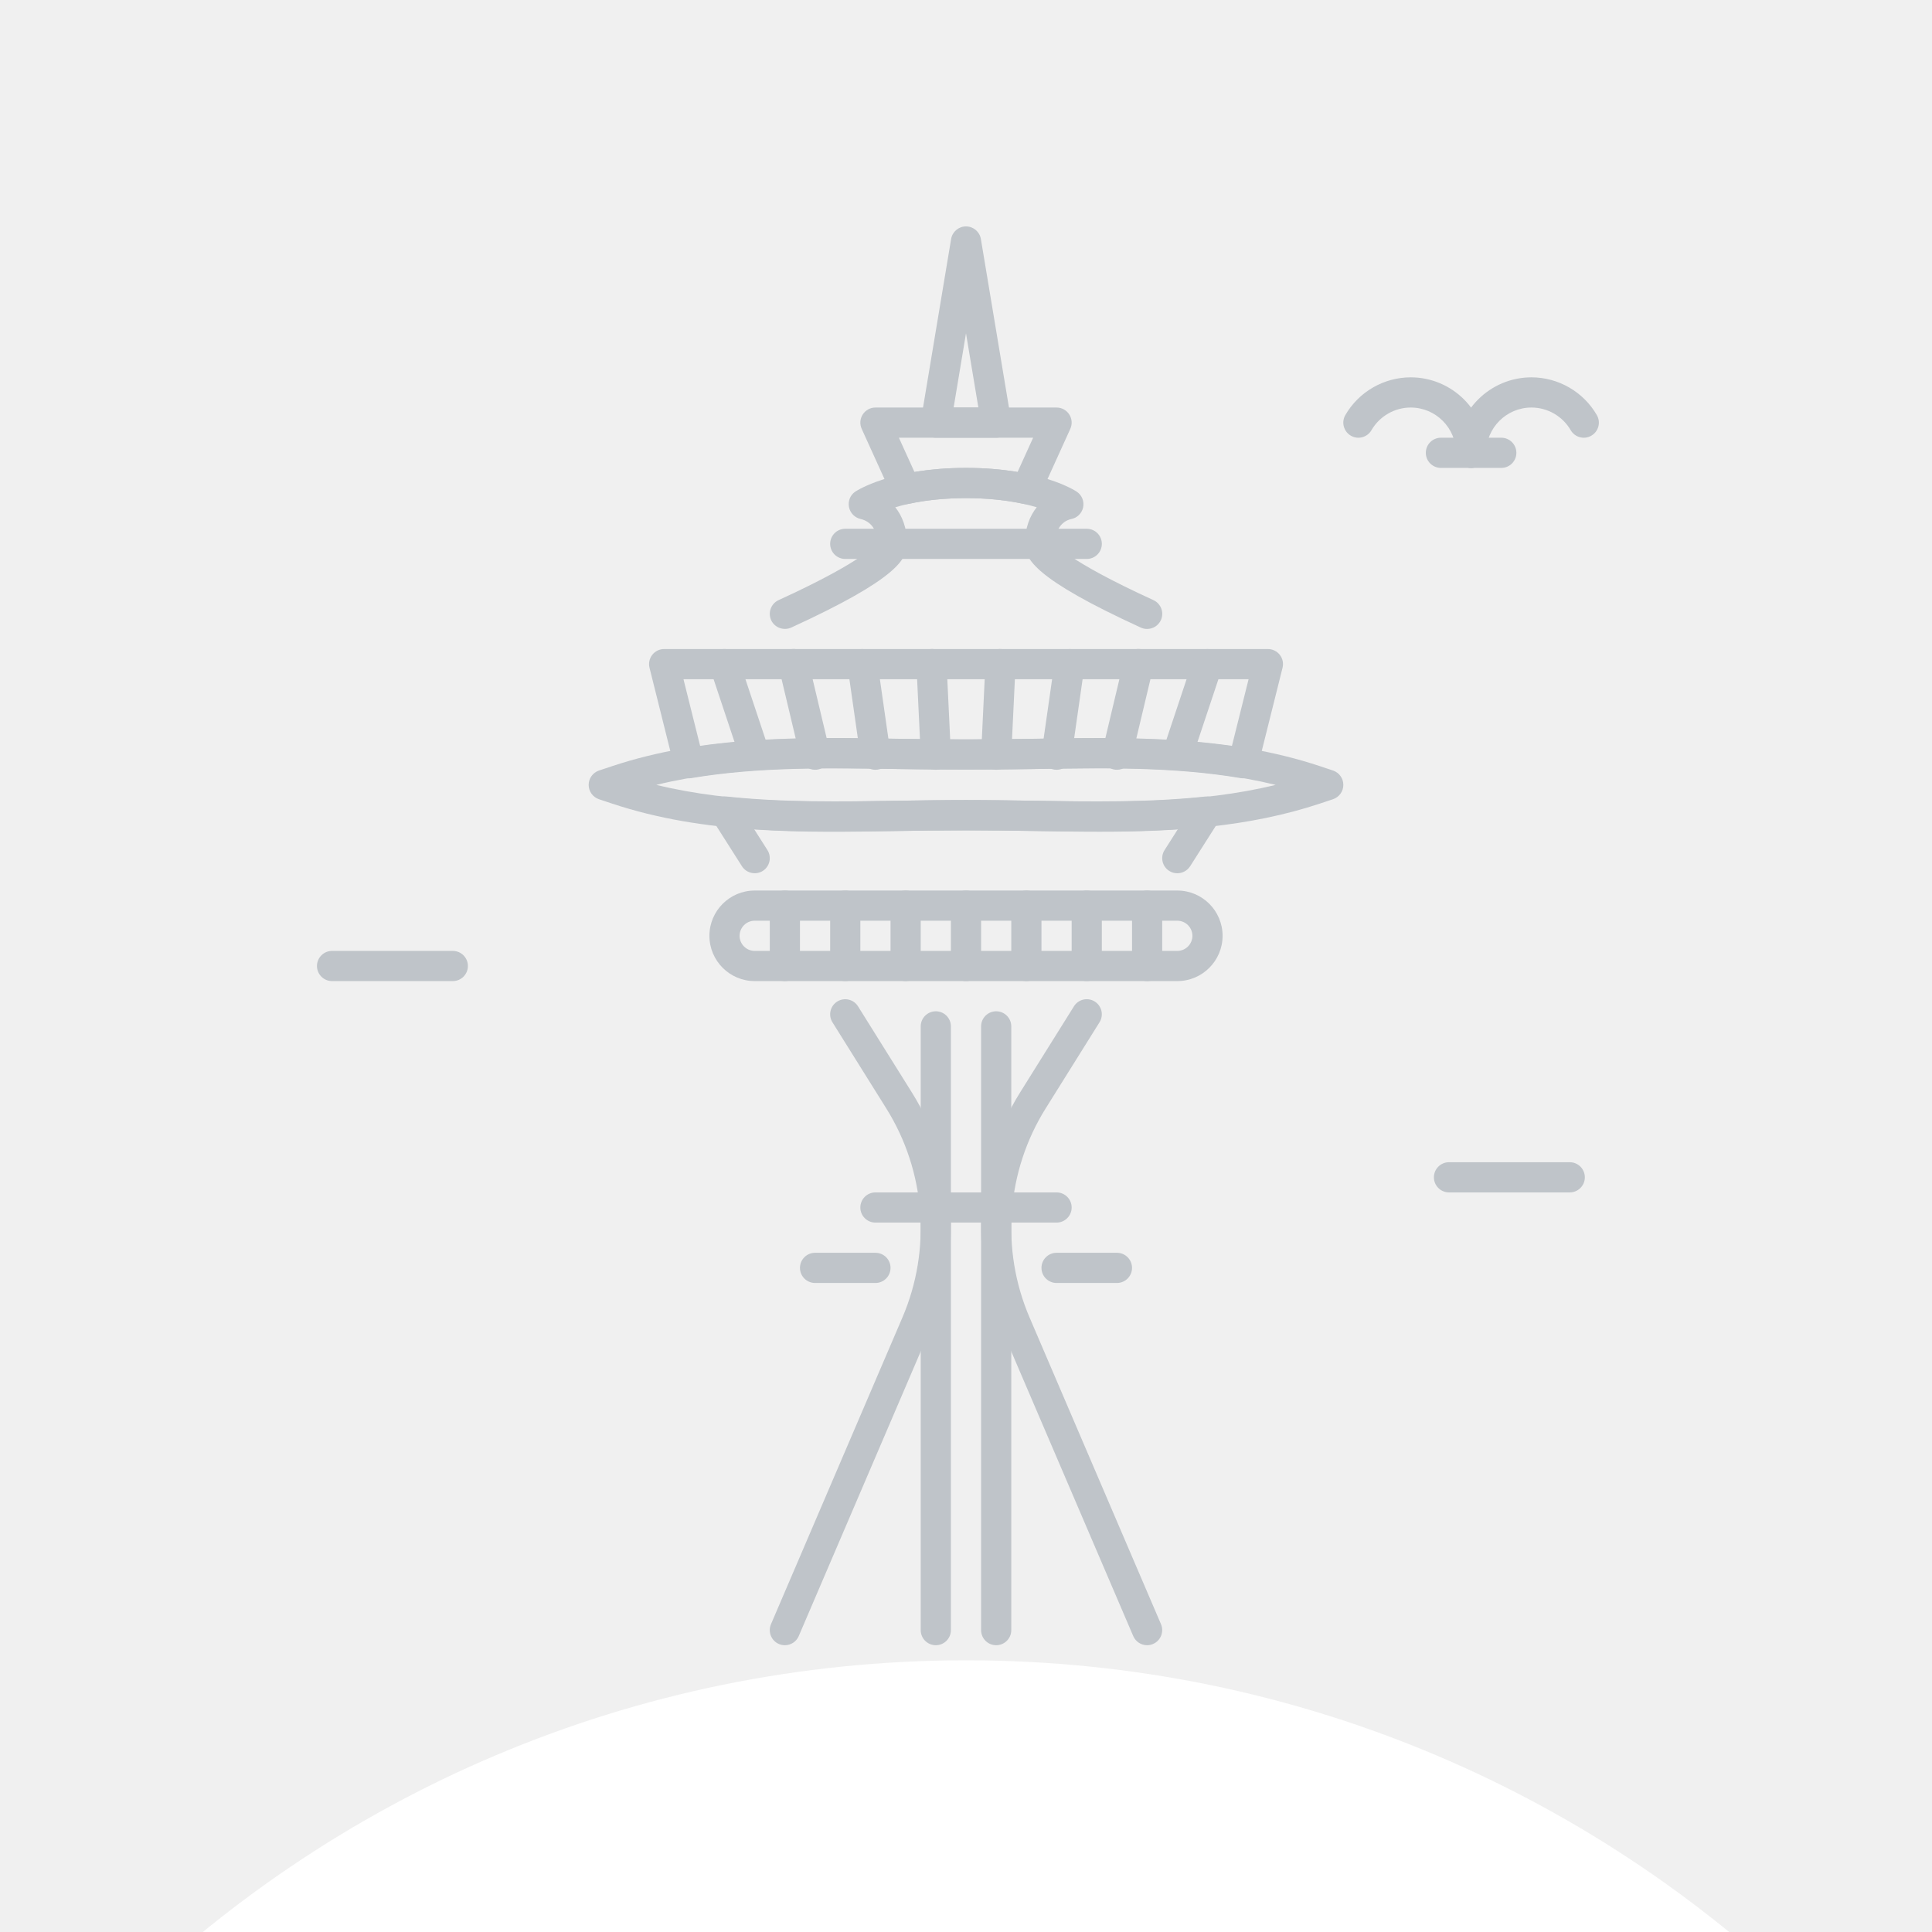
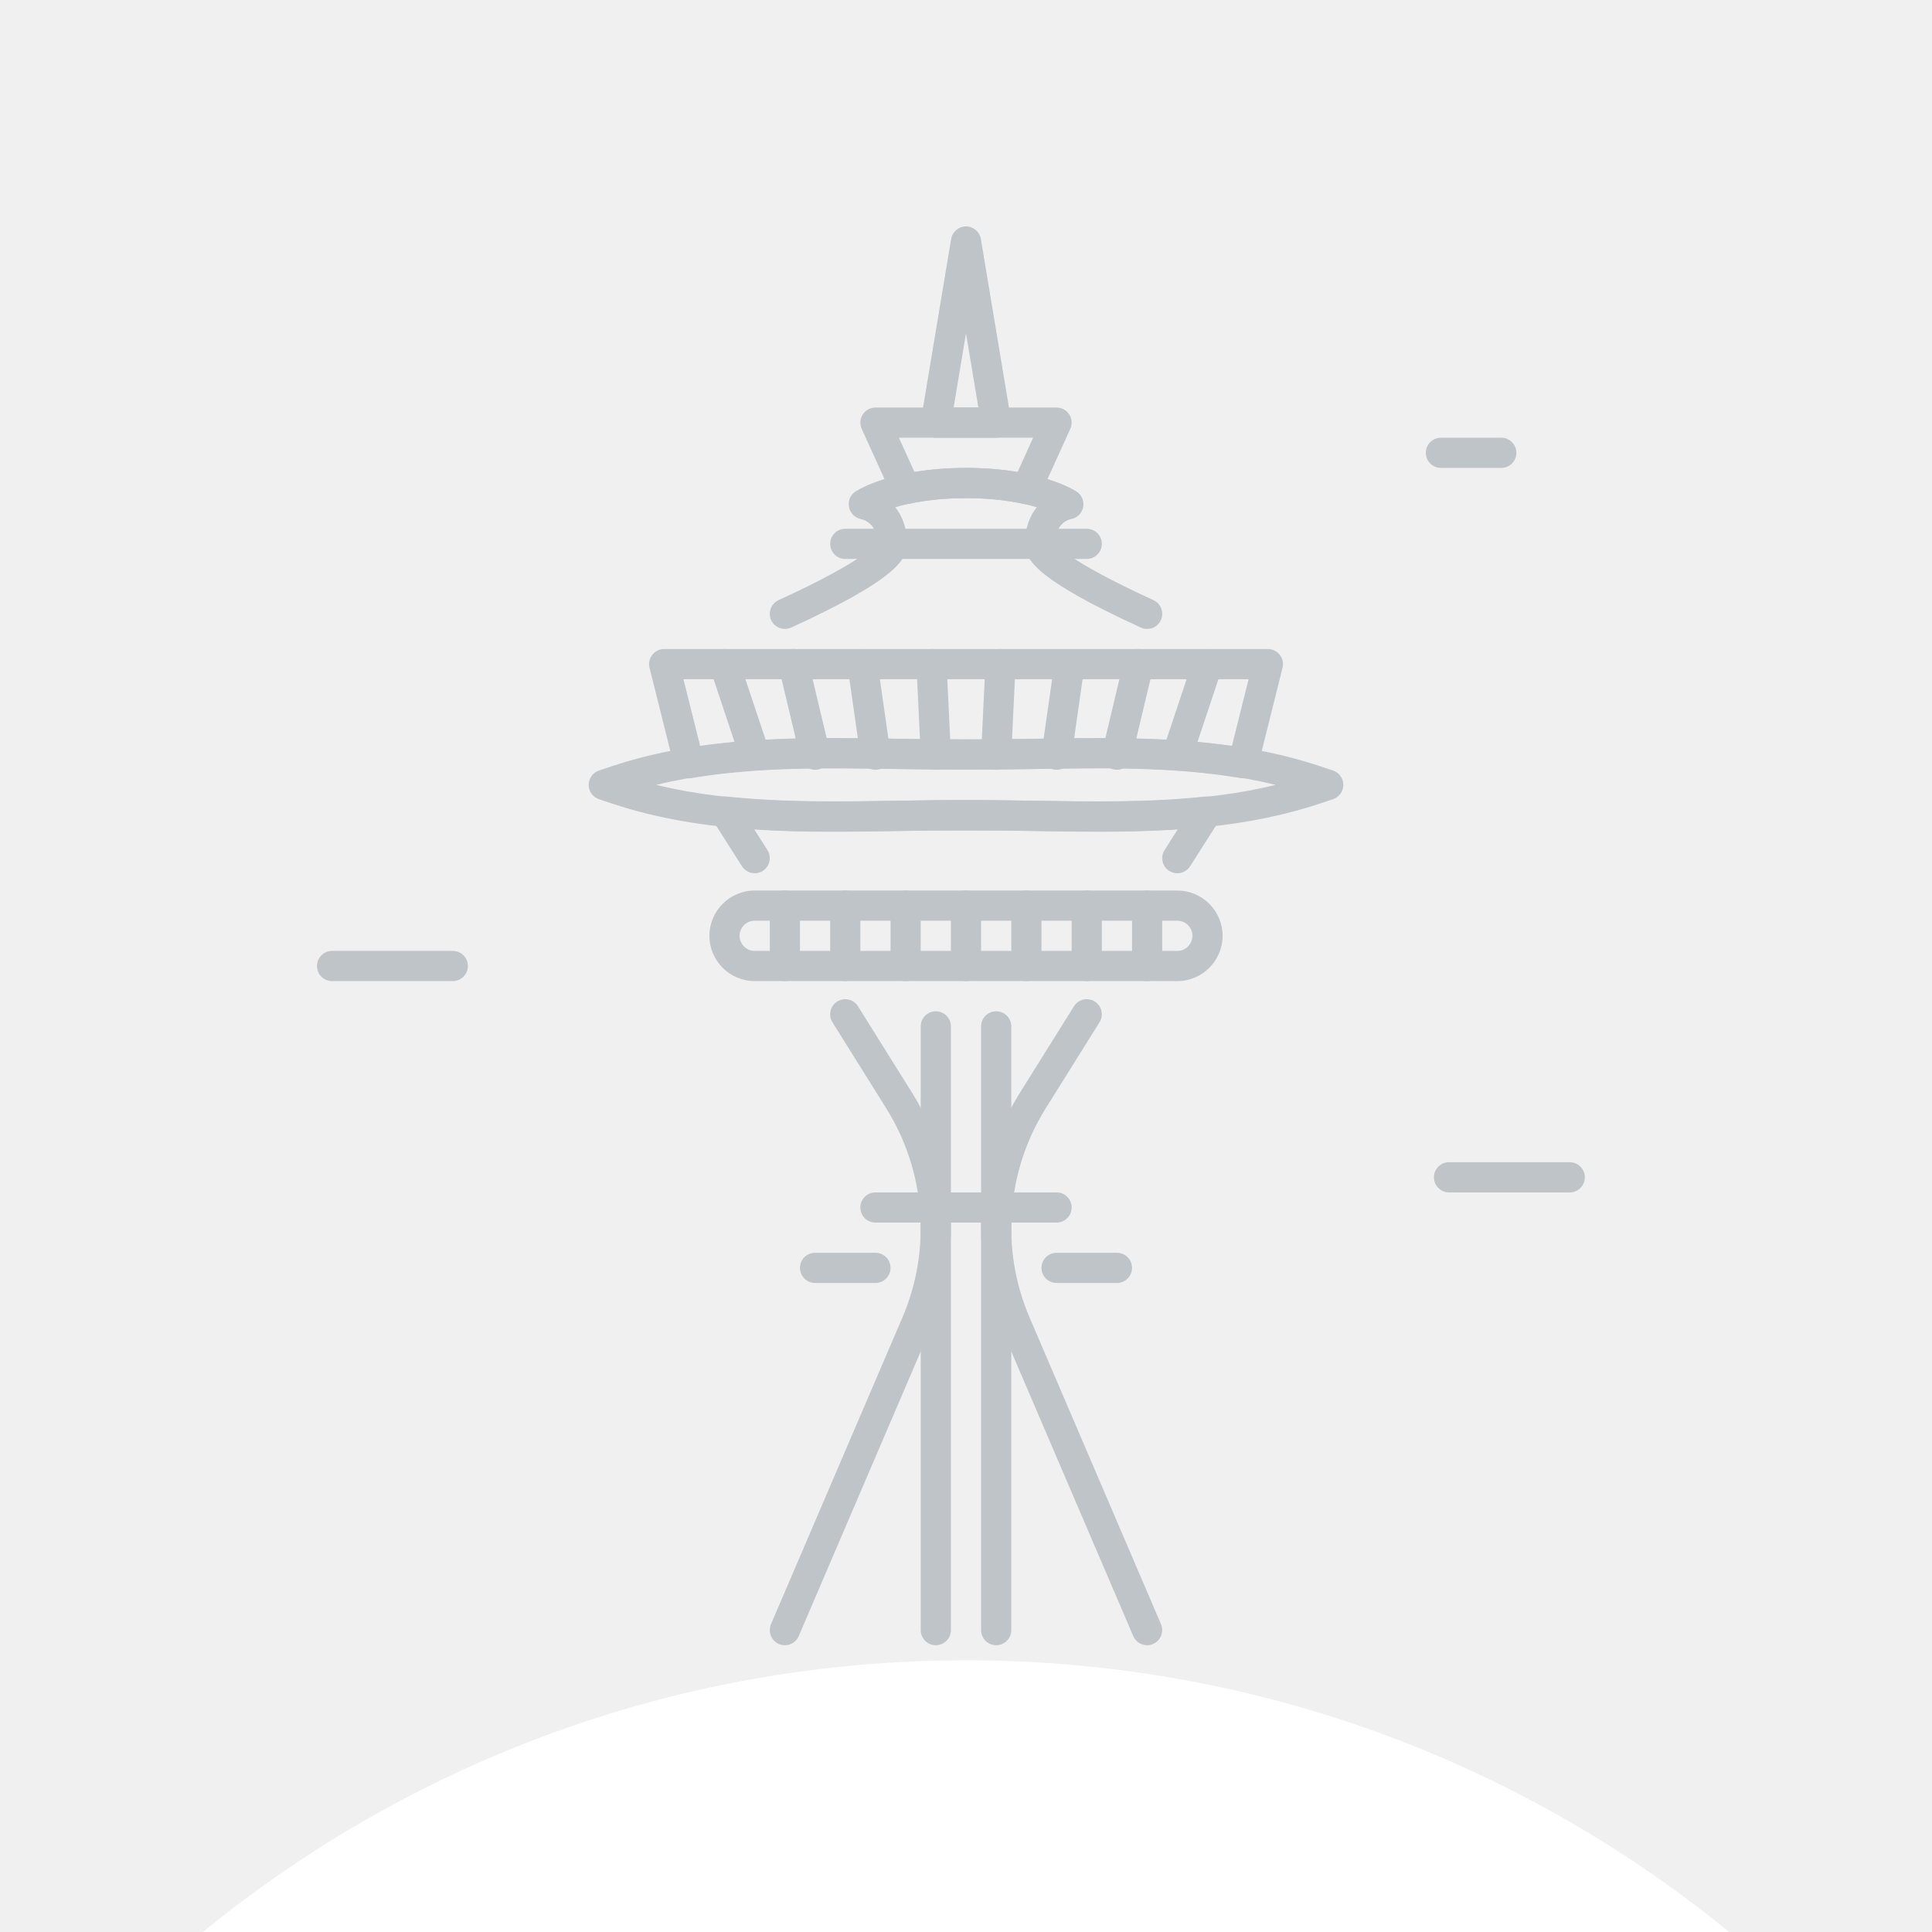
<svg xmlns="http://www.w3.org/2000/svg" width="64px" height="64px" viewBox="0 0 64 64" id="Layer_1" style="enable-background:new 0 0 64 64;" version="1.1" xml:space="preserve">
  <style type="text/css">
	.st0{fill:#FFFFFF;}
	.st1{fill:#bfc4c9;}
</style>
  <g>
    <g>
      <circle class="st0" cx="32" cy="95" r="40" />
-     </g>
-     <g>
-       <path class="st1" d="M48.732,15.5c-0.276,0-0.5-0.224-0.5-0.5c0-0.827-0.673-1.5-1.5-1.5c-0.534,0-1.032,0.287-1.3,0.75    c-0.139,0.239-0.445,0.322-0.683,0.183c-0.239-0.138-0.321-0.444-0.183-0.683c0.445-0.771,1.275-1.25,2.165-1.25    c1.379,0,2.5,1.121,2.5,2.5C49.232,15.276,49.009,15.5,48.732,15.5z" />
-     </g>
-     <g>
-       <path class="st1" d="M48.732,15.5c-0.276,0-0.5-0.224-0.5-0.5c0-1.379,1.121-2.5,2.5-2.5c0.89,0,1.72,0.479,2.165,1.25    c0.139,0.238,0.057,0.545-0.183,0.683c-0.236,0.138-0.544,0.057-0.683-0.183c-0.268-0.463-0.766-0.75-1.3-0.75    c-0.827,0-1.5,0.673-1.5,1.5C49.232,15.276,49.009,15.5,48.732,15.5z" />
    </g>
    <g>
      <path class="st1" d="M49.732,15.5h-2c-0.276,0-0.5-0.224-0.5-0.5s0.224-0.5,0.5-0.5h2c0.276,0,0.5,0.224,0.5,0.5    S50.009,15.5,49.732,15.5z" />
    </g>
    <g>
      <path class="st1" d="M36.415,27.552c-0.731,0-1.461-0.013-2.185-0.025c-1.482-0.027-2.979-0.027-4.461,0    c-3.161,0.057-6.432,0.113-9.499-0.909l-0.429-0.143C19.638,26.406,19.5,26.216,19.5,26s0.138-0.406,0.342-0.475l0.429-0.143    c3.067-1.022,6.337-0.964,9.499-0.909c1.482,0.027,2.979,0.027,4.461,0c3.162-0.054,6.432-0.113,9.499,0.909l0.429,0.143    C44.362,25.594,44.5,25.784,44.5,26s-0.138,0.406-0.342,0.475l-0.429,0.143C41.364,27.405,38.879,27.552,36.415,27.552z M32,26.5    c0.751,0,1.501,0.014,2.248,0.026c2.798,0.052,5.457,0.097,8.011-0.526c-2.554-0.622-5.214-0.578-8.011-0.526    c-1.494,0.025-3.002,0.025-4.496,0c-2.799-0.051-5.458-0.098-8.011,0.526c2.553,0.623,5.211,0.577,8.011,0.526    C30.499,26.514,31.249,26.5,32,26.5z" />
    </g>
    <g>
      <path class="st1" d="M39,28.928c-0.092,0-0.186-0.025-0.269-0.078c-0.232-0.148-0.302-0.457-0.153-0.69l0.44-0.692    c-1.612,0.107-3.257,0.081-4.856,0.057c-1.438-0.023-2.887-0.023-4.324,0c-1.6,0.024-3.245,0.051-4.856-0.057l0.44,0.692    c0.148,0.233,0.079,0.542-0.153,0.69c-0.232,0.146-0.542,0.078-0.69-0.153l-0.983-1.546c-0.104-0.162-0.104-0.369-0.003-0.532    c0.102-0.162,0.29-0.252,0.478-0.233c1.872,0.199,3.757,0.17,5.752,0.139c1.449-0.023,2.908-0.023,4.357,0    c1.994,0.031,3.88,0.061,5.752-0.139c0.19-0.02,0.377,0.071,0.478,0.233c0.102,0.163,0.101,0.37-0.003,0.532l-0.983,1.546    C39.326,28.846,39.165,28.928,39,28.928z" />
    </g>
    <g>
      <path class="st1" d="M41.18,25.782c-0.027,0-0.055-0.002-0.083-0.007c-2.231-0.375-4.506-0.339-6.912-0.299    c-1.451,0.023-2.918,0.023-4.369,0c-2.407-0.037-4.681-0.075-6.912,0.299c-0.265,0.046-0.505-0.119-0.568-0.372l-0.82-3.282    c-0.037-0.149-0.004-0.308,0.091-0.429S21.846,21.5,22,21.5h20c0.154,0,0.3,0.071,0.395,0.192s0.128,0.279,0.091,0.429    l-0.82,3.282C41.608,25.629,41.405,25.782,41.18,25.782z M22.641,22.5l0.554,2.218c2.182-0.314,4.443-0.277,6.638-0.241    c1.441,0.023,2.895,0.023,4.336,0c2.194-0.036,4.456-0.073,6.638,0.241l0.554-2.218H22.641z" />
    </g>
    <g>
      <path class="st1" d="M38,20.835c-0.07,0-0.141-0.015-0.208-0.045c-3.542-1.622-3.839-2.283-3.839-2.774    c0-0.535,0.165-0.93,0.39-1.212C33.833,16.651,33.06,16.5,32,16.5s-1.832,0.151-2.343,0.304c0.225,0.282,0.39,0.677,0.39,1.212    c0,0.491-0.297,1.152-3.839,2.774c-0.25,0.11-0.547,0.004-0.663-0.247c-0.114-0.251-0.004-0.548,0.247-0.663    c2.943-1.348,3.24-1.87,3.265-1.926c-0.01-0.595-0.417-0.733-0.542-0.76c-0.196-0.042-0.353-0.198-0.391-0.396    c-0.038-0.196,0.039-0.397,0.205-0.51C28.377,16.257,29.523,15.5,32,15.5s3.623,0.757,3.671,0.789    c0.169,0.114,0.251,0.319,0.209,0.519c-0.043,0.199-0.202,0.353-0.403,0.388c-0.116,0.025-0.523,0.164-0.523,0.82l0,0    c0.019,0,0.329,0.524,3.255,1.864c0.251,0.115,0.361,0.412,0.247,0.663C38.37,20.727,38.189,20.835,38,20.835z" />
    </g>
    <g>
      <path class="st1" d="M36,18.516h-8c-0.276,0-0.5-0.224-0.5-0.5s0.224-0.5,0.5-0.5h8c0.276,0,0.5,0.224,0.5,0.5    S36.276,18.516,36,18.516z" />
    </g>
    <g>
      <path class="st1" d="M34,16.702c-0.035,0-0.071-0.004-0.107-0.012c-1.148-0.252-2.637-0.252-3.785,0    c-0.237,0.051-0.466-0.067-0.563-0.281l-1-2.202c-0.07-0.155-0.058-0.335,0.035-0.478C28.672,13.586,28.83,13.5,29,13.5h6    c0.17,0,0.328,0.086,0.42,0.229c0.093,0.143,0.105,0.322,0.035,0.478l-1,2.202C34.373,16.59,34.193,16.702,34,16.702z M32,15.5    c0.601,0,1.174,0.046,1.708,0.136l0.516-1.136h-4.447l0.516,1.136C30.826,15.546,31.399,15.5,32,15.5z" />
    </g>
    <g>
      <path class="st1" d="M33,14.5h-2c-0.147,0-0.286-0.064-0.382-0.177c-0.095-0.112-0.136-0.261-0.111-0.405l1-6    C31.547,7.677,31.756,7.5,32,7.5s0.453,0.177,0.493,0.418l1,6c0.024,0.145-0.017,0.293-0.111,0.405    C33.286,14.436,33.147,14.5,33,14.5z M31.59,13.5h0.82L32,11.041L31.59,13.5z" />
    </g>
    <g>
      <path class="st1" d="M39,32.5H25c-0.827,0-1.5-0.673-1.5-1.5s0.673-1.5,1.5-1.5h14c0.827,0,1.5,0.673,1.5,1.5S39.827,32.5,39,32.5    z M25,30.5c-0.275,0-0.5,0.225-0.5,0.5s0.225,0.5,0.5,0.5h14c0.275,0,0.5-0.225,0.5-0.5s-0.225-0.5-0.5-0.5H25z" />
    </g>
    <g>
      <path class="st1" d="M26,32.5c-0.276,0-0.5-0.224-0.5-0.5v-2c0-0.276,0.224-0.5,0.5-0.5s0.5,0.224,0.5,0.5v2    C26.5,32.276,26.276,32.5,26,32.5z" />
    </g>
    <g>
      <path class="st1" d="M28,32.5c-0.276,0-0.5-0.224-0.5-0.5v-2c0-0.276,0.224-0.5,0.5-0.5s0.5,0.224,0.5,0.5v2    C28.5,32.276,28.276,32.5,28,32.5z" />
    </g>
    <g>
      <path class="st1" d="M30,32.5c-0.276,0-0.5-0.224-0.5-0.5v-2c0-0.276,0.224-0.5,0.5-0.5s0.5,0.224,0.5,0.5v2    C30.5,32.276,30.276,32.5,30,32.5z" />
    </g>
    <g>
      <path class="st1" d="M32,32.5c-0.276,0-0.5-0.224-0.5-0.5v-2c0-0.276,0.224-0.5,0.5-0.5s0.5,0.224,0.5,0.5v2    C32.5,32.276,32.276,32.5,32,32.5z" />
    </g>
    <g>
      <path class="st1" d="M34,32.5c-0.276,0-0.5-0.224-0.5-0.5v-2c0-0.276,0.224-0.5,0.5-0.5s0.5,0.224,0.5,0.5v2    C34.5,32.276,34.276,32.5,34,32.5z" />
    </g>
    <g>
      <path class="st1" d="M36,32.5c-0.276,0-0.5-0.224-0.5-0.5v-2c0-0.276,0.224-0.5,0.5-0.5s0.5,0.224,0.5,0.5v2    C36.5,32.276,36.276,32.5,36,32.5z" />
    </g>
    <g>
      <path class="st1" d="M38,32.5c-0.276,0-0.5-0.224-0.5-0.5v-2c0-0.276,0.224-0.5,0.5-0.5s0.5,0.224,0.5,0.5v2    C38.5,32.276,38.276,32.5,38,32.5z" />
    </g>
    <g>
      <path class="st1" d="M25,25.5c-0.209,0-0.404-0.133-0.475-0.342l-1-3c-0.087-0.262,0.055-0.545,0.316-0.633    c0.263-0.086,0.545,0.055,0.633,0.316l1,3c0.087,0.262-0.055,0.545-0.316,0.633C25.105,25.492,25.053,25.5,25,25.5z" />
    </g>
    <g>
      <path class="st1" d="M27,25.5c-0.227,0-0.432-0.154-0.486-0.384l-0.714-3c-0.064-0.27,0.102-0.539,0.37-0.603    c0.27-0.068,0.538,0.103,0.603,0.37l0.714,3c0.064,0.27-0.102,0.539-0.37,0.603C27.077,25.496,27.038,25.5,27,25.5z" />
    </g>
    <g>
      <path class="st1" d="M28.999,25.5c-0.244,0-0.458-0.18-0.494-0.43l-0.429-3c-0.039-0.272,0.151-0.526,0.425-0.565    c0.266-0.033,0.525,0.15,0.565,0.425l0.429,3c0.039,0.272-0.151,0.526-0.425,0.565C29.047,25.498,29.022,25.5,28.999,25.5z" />
    </g>
    <g>
      <path class="st1" d="M31,25.5c-0.266,0-0.486-0.209-0.499-0.477l-0.143-3c-0.014-0.275,0.199-0.51,0.476-0.522    c0.272-0.027,0.509,0.2,0.522,0.476l0.143,3c0.014,0.275-0.199,0.51-0.476,0.522C31.016,25.5,31.008,25.5,31,25.5z" />
    </g>
    <g>
      <path class="st1" d="M33,25.5c-0.008,0-0.016,0-0.023-0.001c-0.276-0.013-0.489-0.247-0.476-0.522l0.143-3    c0.013-0.275,0.244-0.5,0.522-0.476c0.276,0.013,0.489,0.247,0.476,0.522l-0.143,3C33.486,25.291,33.266,25.5,33,25.5z" />
    </g>
    <g>
      <path class="st1" d="M35.001,25.5c-0.023,0-0.048-0.002-0.071-0.005c-0.273-0.039-0.464-0.293-0.425-0.565l0.429-3    c0.04-0.274,0.299-0.458,0.565-0.425c0.273,0.039,0.464,0.293,0.425,0.565l-0.429,3C35.459,25.32,35.245,25.5,35.001,25.5z" />
    </g>
    <g>
      <path class="st1" d="M37,25.5c-0.038,0-0.077-0.004-0.116-0.014c-0.269-0.063-0.435-0.333-0.37-0.603l0.714-3    c0.063-0.268,0.331-0.438,0.603-0.37c0.269,0.063,0.435,0.333,0.37,0.603l-0.714,3C37.432,25.346,37.227,25.5,37,25.5z" />
    </g>
    <g>
      <path class="st1" d="M39,25.5c-0.053,0-0.105-0.008-0.158-0.025c-0.262-0.088-0.403-0.371-0.316-0.633l1-3    c0.089-0.261,0.372-0.401,0.633-0.316c0.262,0.088,0.403,0.371,0.316,0.633l-1,3C39.404,25.367,39.209,25.5,39,25.5z" />
    </g>
    <g>
      <path class="st1" d="M26,54.5c-0.066,0-0.133-0.013-0.197-0.04c-0.254-0.109-0.371-0.403-0.263-0.657l4.354-10.16    c0.966-2.254,0.767-4.841-0.532-6.921l-1.786-2.857c-0.146-0.233-0.075-0.542,0.159-0.688c0.232-0.146,0.542-0.076,0.688,0.159    l1.786,2.857c1.473,2.356,1.698,5.289,0.604,7.845l-4.354,10.16C26.378,54.387,26.193,54.5,26,54.5z" />
    </g>
    <g>
      <path class="st1" d="M38,54.5c-0.193,0-0.378-0.113-0.46-0.303l-4.354-10.16c-1.094-2.556-0.868-5.488,0.604-7.845l1.786-2.857    c0.147-0.235,0.457-0.305,0.688-0.159c0.234,0.146,0.306,0.455,0.159,0.688l-1.786,2.857c-1.299,2.08-1.498,4.667-0.532,6.921    l4.354,10.16c0.108,0.254-0.009,0.548-0.263,0.657C38.133,54.487,38.066,54.5,38,54.5z" />
    </g>
    <g>
      <path class="st1" d="M33,54.5c-0.276,0-0.5-0.224-0.5-0.5V34c0-0.276,0.224-0.5,0.5-0.5s0.5,0.224,0.5,0.5v20    C33.5,54.276,33.276,54.5,33,54.5z" />
    </g>
    <g>
      <path class="st1" d="M31,54.5c-0.276,0-0.5-0.224-0.5-0.5V34c0-0.276,0.224-0.5,0.5-0.5s0.5,0.224,0.5,0.5v20    C31.5,54.276,31.276,54.5,31,54.5z" />
    </g>
    <g>
      <path class="st1" d="M35,40.5h-6c-0.276,0-0.5-0.224-0.5-0.5s0.224-0.5,0.5-0.5h6c0.276,0,0.5,0.224,0.5,0.5S35.276,40.5,35,40.5z    " />
    </g>
    <g>
      <path class="st1" d="M37,42.5h-2c-0.276,0-0.5-0.224-0.5-0.5s0.224-0.5,0.5-0.5h2c0.276,0,0.5,0.224,0.5,0.5S37.276,42.5,37,42.5z    " />
    </g>
    <g>
      <path class="st1" d="M29,42.5h-2c-0.276,0-0.5-0.224-0.5-0.5s0.224-0.5,0.5-0.5h2c0.276,0,0.5,0.224,0.5,0.5S29.276,42.5,29,42.5z    " />
    </g>
    <g>
      <path class="st1" d="M15,32.5h-4c-0.276,0-0.5-0.224-0.5-0.5s0.224-0.5,0.5-0.5h4c0.276,0,0.5,0.224,0.5,0.5S15.276,32.5,15,32.5z    " />
    </g>
    <g>
      <path class="st1" d="M52,39.5h-4c-0.276,0-0.5-0.224-0.5-0.5s0.224-0.5,0.5-0.5h4c0.276,0,0.5,0.224,0.5,0.5S52.276,39.5,52,39.5z    " />
    </g>
  </g>
</svg>
